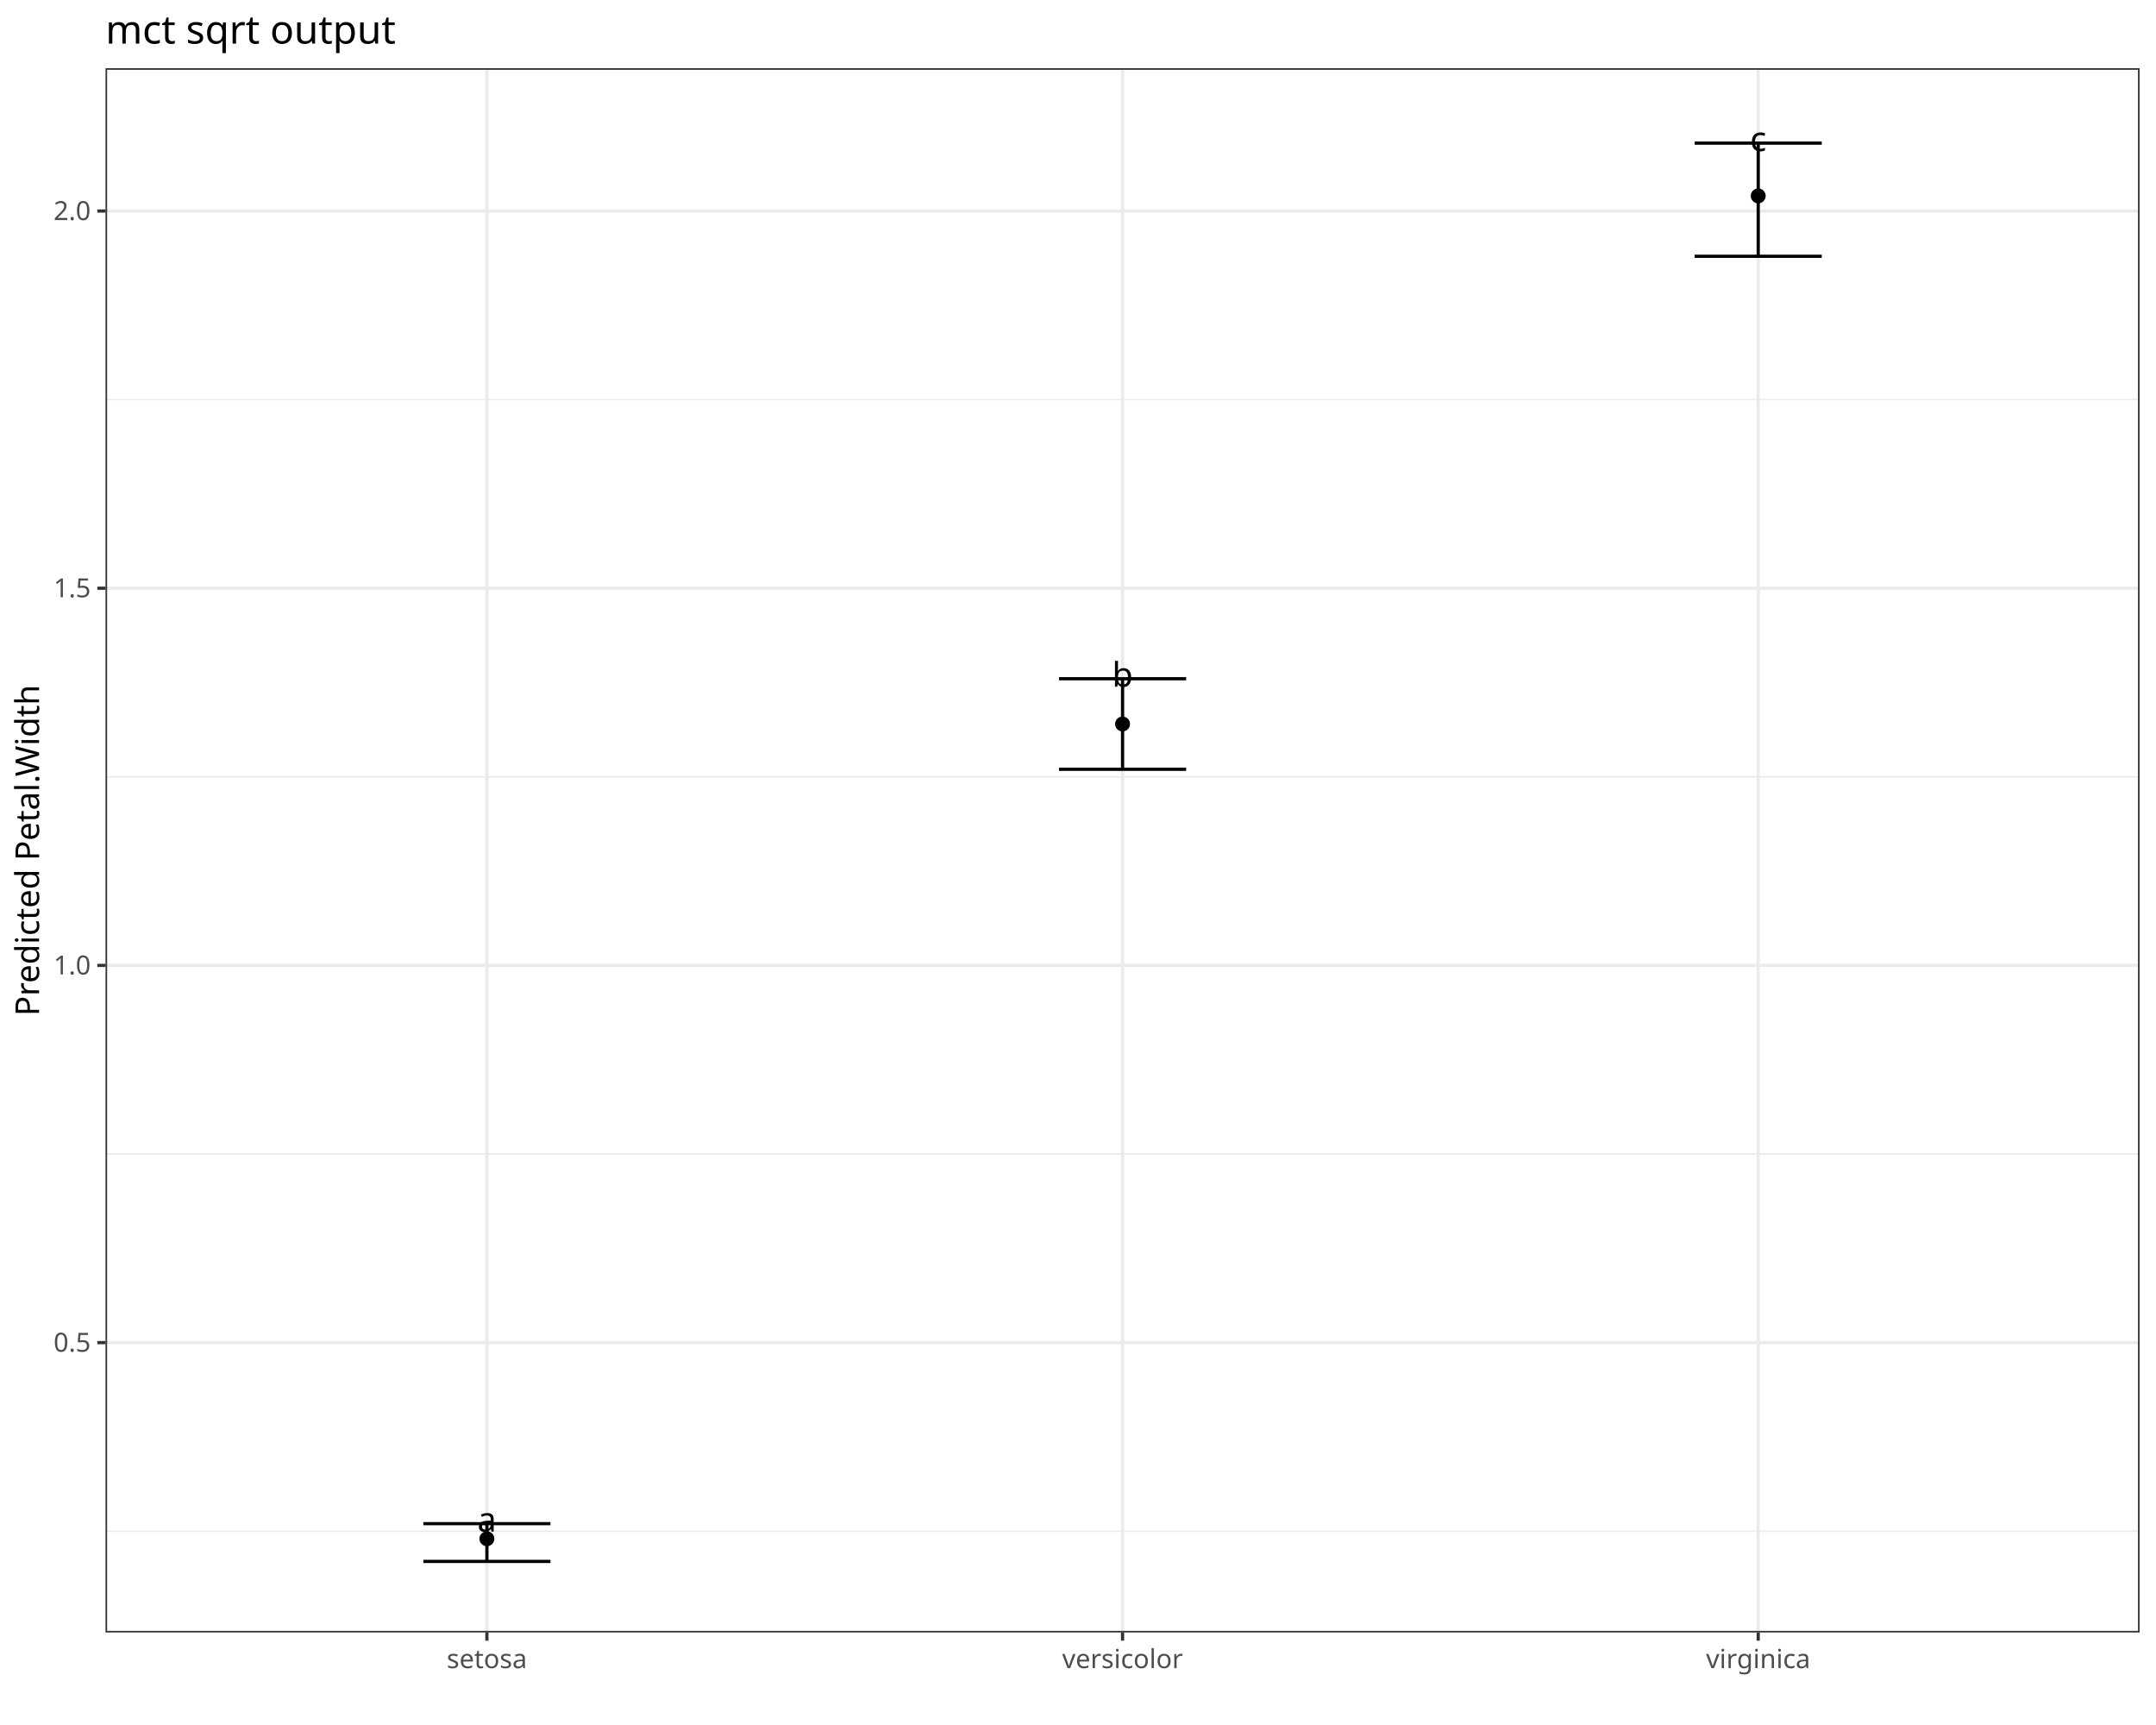
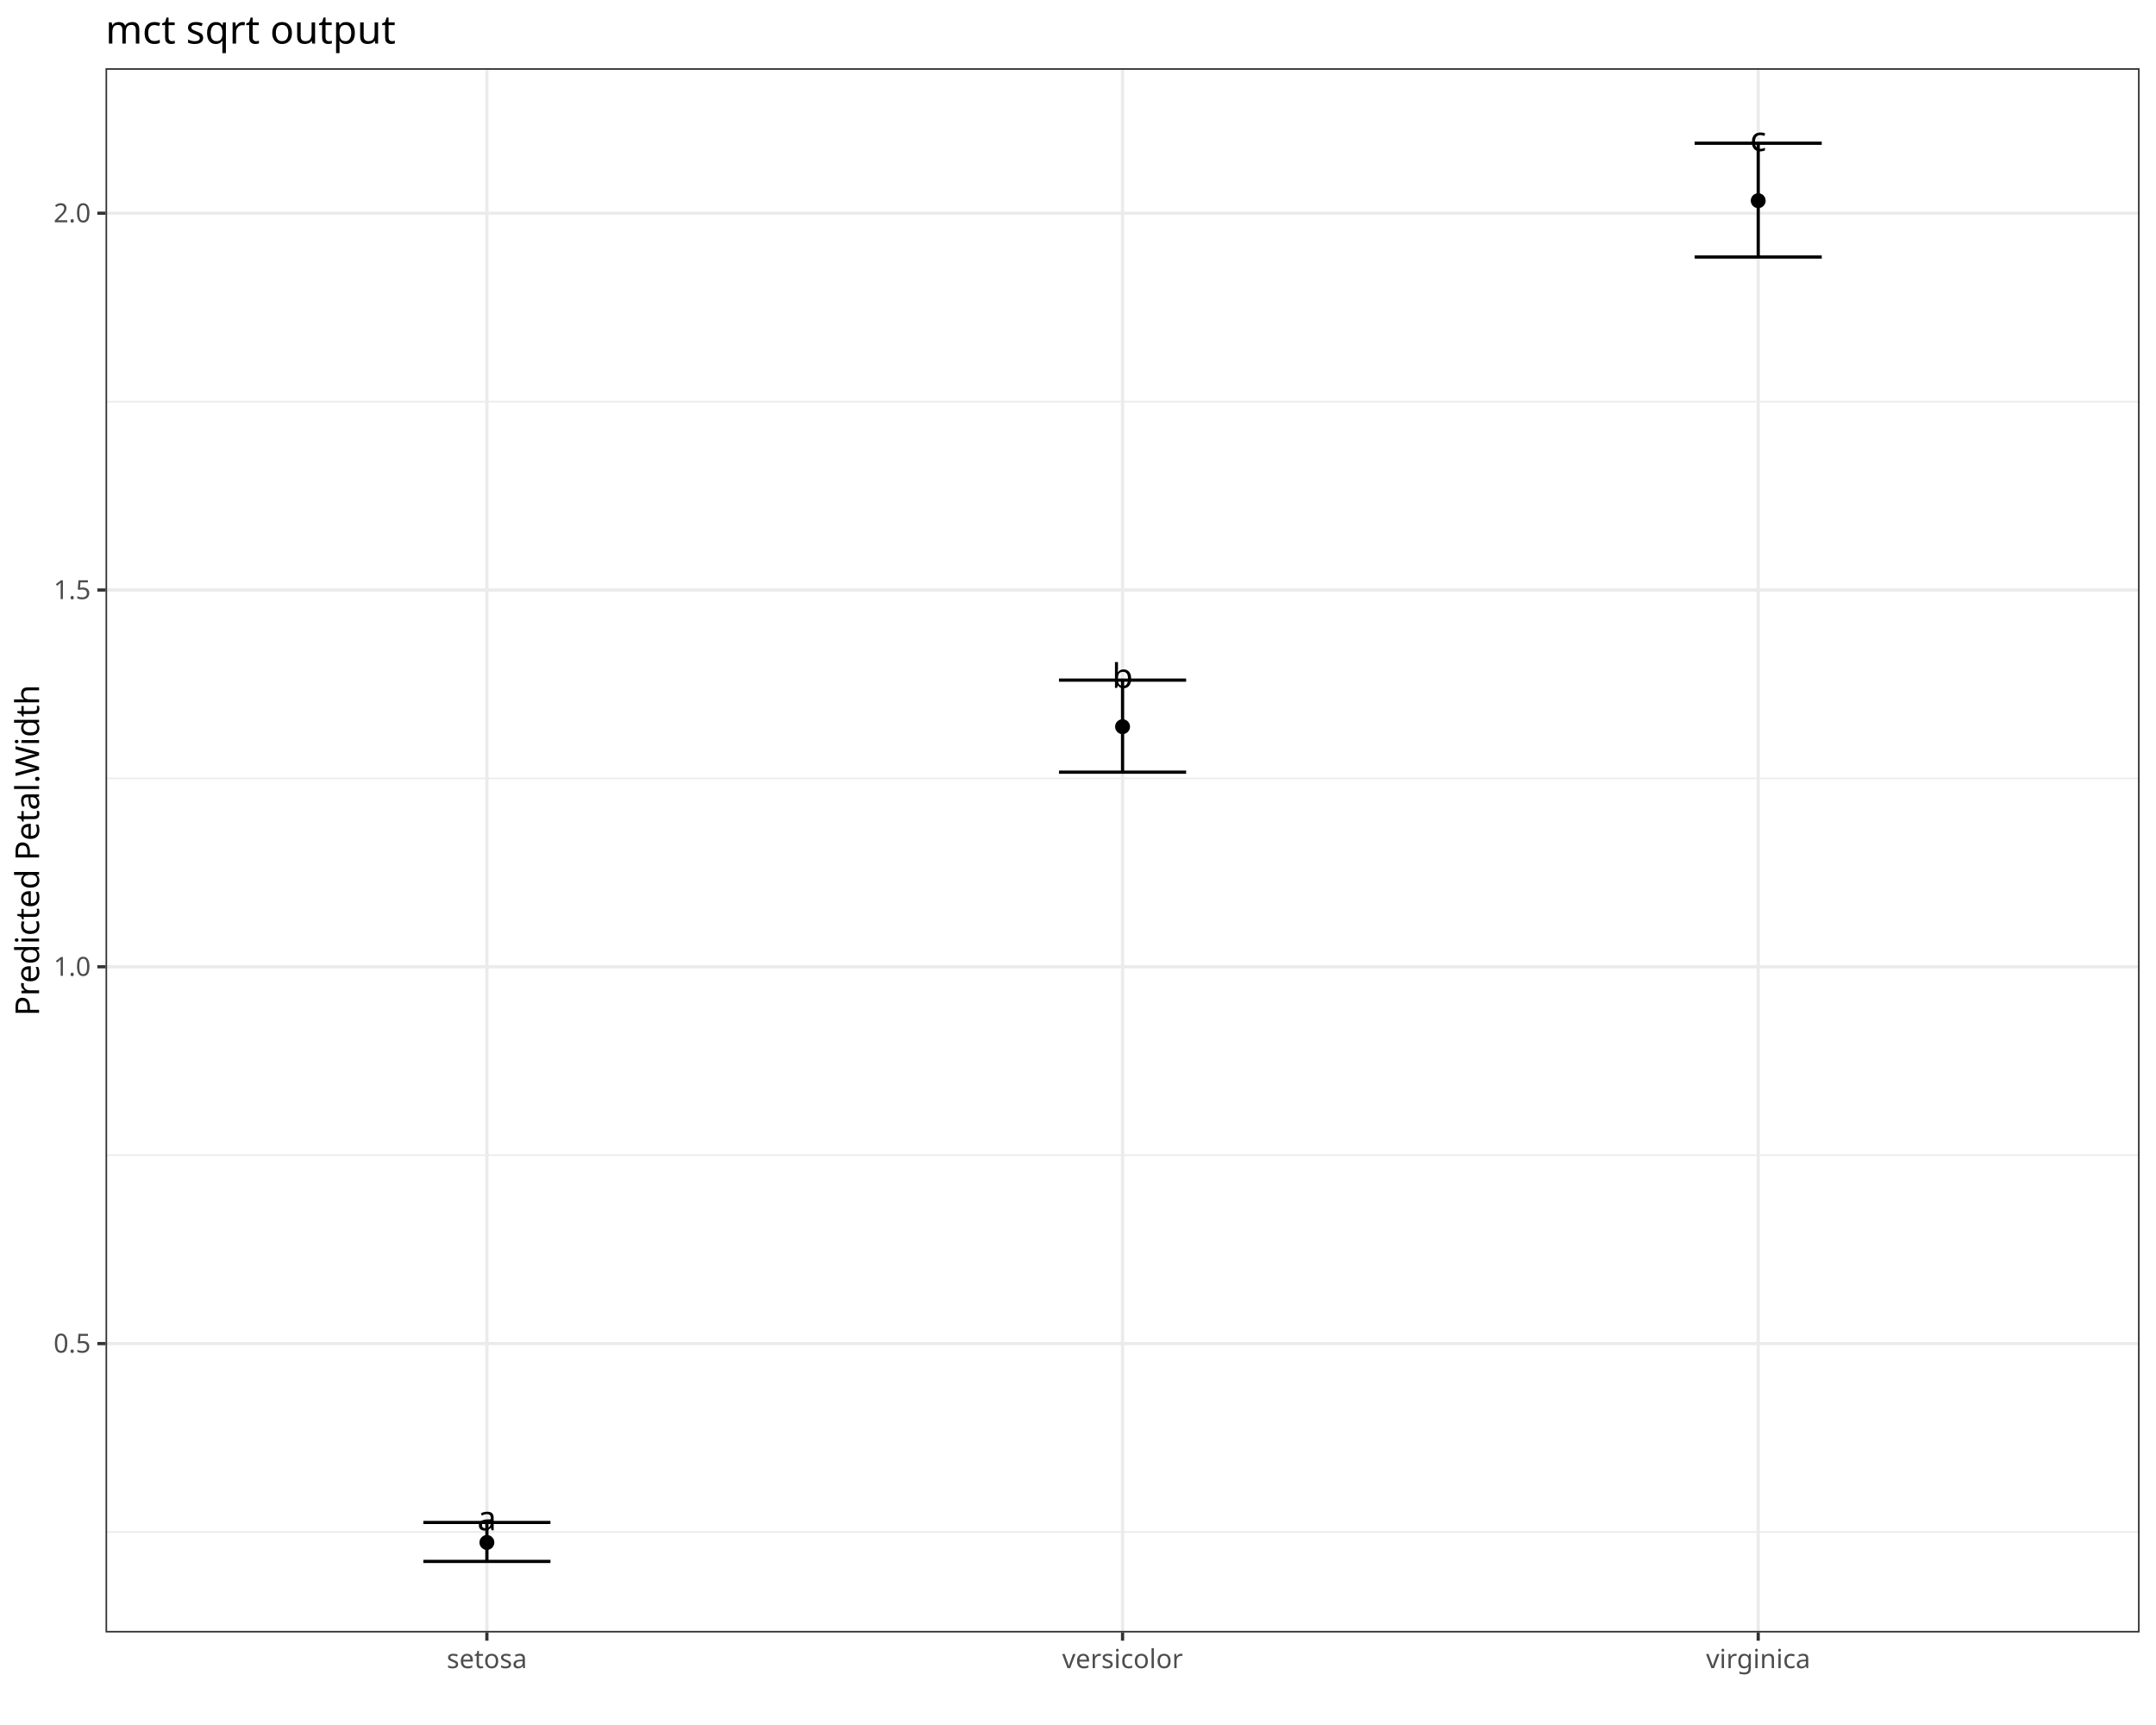
<svg xmlns="http://www.w3.org/2000/svg" class="svglite" data-engine-version="2.0" width="720.00pt" height="576.00pt" viewBox="0 0 720.00 576.00">
  <defs>
    <style type="text/css">
    .svglite line, .svglite polyline, .svglite polygon, .svglite path, .svglite rect, .svglite circle {
      fill: none;
      stroke: #000000;
      stroke-linecap: round;
      stroke-linejoin: round;
      stroke-miterlimit: 10.00;
    }
  </style>
  </defs>
  <rect width="100%" height="100%" style="stroke: none; fill: #FFFFFF;" />
  <defs>
    <clipPath id="cpMC4wMHw3MjAuMDB8MC4wMHw1NzYuMDA=">
      <rect x="0.00" y="0.00" width="720.00" height="576.00" />
    </clipPath>
  </defs>
  <g clip-path="url(#cpMC4wMHw3MjAuMDB8MC4wMHw1NzYuMDA=)">
    <rect x="0.00" y="0.00" width="720.00" height="576.00" style="stroke-width: 1.07; stroke: #FFFFFF; fill: #FFFFFF;" />
  </g>
  <defs>
    <clipPath id="cpMzUuMjR8NzE0LjUyfDIyLjc4fDU0NS4xMQ==">
      <rect x="35.24" y="22.78" width="679.28" height="522.33" />
    </clipPath>
  </defs>
  <g clip-path="url(#cpMzUuMjR8NzE0LjUyfDIyLjc4fDU0NS4xMQ==)">
    <rect x="35.24" y="22.78" width="679.28" height="522.33" style="stroke-width: 1.07; stroke: none; fill: #FFFFFF;" />
-     <polyline points="35.24,511.29 714.52,511.29 " style="stroke-width: 0.53; stroke: #EBEBEB; stroke-linecap: butt;" />
-     <polyline points="35.24,385.34 714.52,385.34 " style="stroke-width: 0.53; stroke: #EBEBEB; stroke-linecap: butt;" />
-     <polyline points="35.24,259.39 714.52,259.39 " style="stroke-width: 0.53; stroke: #EBEBEB; stroke-linecap: butt;" />
-     <polyline points="35.24,133.43 714.52,133.43 " style="stroke-width: 0.53; stroke: #EBEBEB; stroke-linecap: butt;" />
-     <polyline points="35.24,448.32 714.52,448.32 " style="stroke-width: 1.07; stroke: #EBEBEB; stroke-linecap: butt;" />
-     <polyline points="35.24,322.36 714.52,322.36 " style="stroke-width: 1.07; stroke: #EBEBEB; stroke-linecap: butt;" />
-     <polyline points="35.24,196.41 714.52,196.41 " style="stroke-width: 1.07; stroke: #EBEBEB; stroke-linecap: butt;" />
-     <polyline points="35.24,70.46 714.52,70.46 " style="stroke-width: 1.07; stroke: #EBEBEB; stroke-linecap: butt;" />
+     <polyline points="35.24,511.54 714.52,511.54 " style="stroke-width: 0.53; stroke: #EBEBEB; stroke-linecap: butt;" />
+     <polyline points="35.24,385.73 714.52,385.73 " style="stroke-width: 0.53; stroke: #EBEBEB; stroke-linecap: butt;" />
+     <polyline points="35.24,259.92 714.52,259.92 " style="stroke-width: 0.53; stroke: #EBEBEB; stroke-linecap: butt;" />
+     <polyline points="35.24,134.11 714.52,134.11 " style="stroke-width: 0.53; stroke: #EBEBEB; stroke-linecap: butt;" />
+     <polyline points="35.24,448.64 714.52,448.64 " style="stroke-width: 1.07; stroke: #EBEBEB; stroke-linecap: butt;" />
+     <polyline points="35.24,322.82 714.52,322.82 " style="stroke-width: 1.07; stroke: #EBEBEB; stroke-linecap: butt;" />
+     <polyline points="35.24,197.01 714.52,197.01 " style="stroke-width: 1.07; stroke: #EBEBEB; stroke-linecap: butt;" />
+     <polyline points="35.24,71.20 714.52,71.20 " style="stroke-width: 1.07; stroke: #EBEBEB; stroke-linecap: butt;" />
    <polyline points="162.60,545.11 162.60,22.78 " style="stroke-width: 1.07; stroke: #EBEBEB; stroke-linecap: butt;" />
    <polyline points="374.88,545.11 374.88,22.78 " style="stroke-width: 1.07; stroke: #EBEBEB; stroke-linecap: butt;" />
    <polyline points="587.16,545.11 587.16,22.78 " style="stroke-width: 1.07; stroke: #EBEBEB; stroke-linecap: butt;" />
-     <circle cx="162.60" cy="513.81" r="2.49" style="stroke-width: 0.71; stroke: none; fill: #000000;" />
-     <circle cx="374.88" cy="241.75" r="2.49" style="stroke-width: 0.71; stroke: none; fill: #000000;" />
-     <circle cx="587.16" cy="65.42" r="2.49" style="stroke-width: 0.71; stroke: none; fill: #000000;" />
-     <polyline points="141.38,508.77 183.83,508.77 " style="stroke-width: 1.07; stroke-linecap: butt;" />
-     <polyline points="162.60,508.77 162.60,521.37 " style="stroke-width: 1.07; stroke-linecap: butt;" />
+     <circle cx="162.60" cy="515.05" r="2.49" style="stroke-width: 0.71; stroke: none; fill: #000000;" />
+     <circle cx="374.88" cy="242.65" r="2.49" style="stroke-width: 0.71; stroke: none; fill: #000000;" />
+     <circle cx="587.16" cy="67.01" r="2.49" style="stroke-width: 0.71; stroke: none; fill: #000000;" />
+     <polyline points="141.38,508.37 183.83,508.37 " style="stroke-width: 1.07; stroke-linecap: butt;" />
+     <polyline points="162.60,508.37 162.60,521.37 " style="stroke-width: 1.07; stroke-linecap: butt;" />
    <polyline points="141.38,521.37 183.83,521.37 " style="stroke-width: 1.07; stroke-linecap: butt;" />
-     <polyline points="353.65,226.64 396.11,226.64 " style="stroke-width: 1.07; stroke-linecap: butt;" />
-     <polyline points="374.88,226.64 374.88,256.87 " style="stroke-width: 1.07; stroke-linecap: butt;" />
-     <polyline points="353.65,256.87 396.11,256.87 " style="stroke-width: 1.07; stroke-linecap: butt;" />
-     <polyline points="565.93,47.79 608.38,47.79 " style="stroke-width: 1.07; stroke-linecap: butt;" />
-     <polyline points="587.16,47.79 587.16,85.57 " style="stroke-width: 1.07; stroke-linecap: butt;" />
-     <polyline points="565.93,85.57 608.38,85.57 " style="stroke-width: 1.07; stroke-linecap: butt;" />
-     <text x="162.60" y="511.43" text-anchor="middle" style="font-size: 11.38px; font-family: sans;" textLength="6.33px" lengthAdjust="spacingAndGlyphs">a</text>
-     <text x="374.88" y="229.30" text-anchor="middle" style="font-size: 11.38px; font-family: sans;" textLength="6.33px" lengthAdjust="spacingAndGlyphs">b</text>
+     <polyline points="353.65,227.10 396.11,227.10 " style="stroke-width: 1.07; stroke-linecap: butt;" />
+     <polyline points="374.88,227.10 374.88,257.83 " style="stroke-width: 1.07; stroke-linecap: butt;" />
+     <polyline points="353.65,257.83 396.11,257.83 " style="stroke-width: 1.07; stroke-linecap: butt;" />
+     <polyline points="565.93,47.83 608.38,47.83 " style="stroke-width: 1.07; stroke-linecap: butt;" />
+     <polyline points="587.16,47.83 587.16,85.83 " style="stroke-width: 1.07; stroke-linecap: butt;" />
+     <polyline points="565.93,85.83 608.38,85.83 " style="stroke-width: 1.07; stroke-linecap: butt;" />
+     <text x="162.60" y="510.98" text-anchor="middle" style="font-size: 11.38px; font-family: sans;" textLength="6.33px" lengthAdjust="spacingAndGlyphs">a</text>
+     <text x="374.88" y="229.72" text-anchor="middle" style="font-size: 11.38px; font-family: sans;" textLength="6.33px" lengthAdjust="spacingAndGlyphs">b</text>
    <text x="587.16" y="50.44" text-anchor="middle" style="font-size: 11.38px; font-family: sans;" textLength="5.70px" lengthAdjust="spacingAndGlyphs">c</text>
    <rect x="35.24" y="22.78" width="679.28" height="522.33" style="stroke-width: 1.07; stroke: #333333;" />
  </g>
  <g clip-path="url(#cpMC4wMHw3MjAuMDB8MC4wMHw1NzYuMDA=)">
-     <text x="30.31" y="451.35" text-anchor="end" style="font-size: 8.80px; fill: #4D4D4D; font-family: sans;" textLength="12.23px" lengthAdjust="spacingAndGlyphs">0.5</text>
-     <text x="30.31" y="325.39" text-anchor="end" style="font-size: 8.80px; fill: #4D4D4D; font-family: sans;" textLength="12.23px" lengthAdjust="spacingAndGlyphs">1.0</text>
-     <text x="30.31" y="199.44" text-anchor="end" style="font-size: 8.80px; fill: #4D4D4D; font-family: sans;" textLength="12.23px" lengthAdjust="spacingAndGlyphs">1.5</text>
-     <text x="30.31" y="73.48" text-anchor="end" style="font-size: 8.80px; fill: #4D4D4D; font-family: sans;" textLength="12.23px" lengthAdjust="spacingAndGlyphs">2.0</text>
-     <polyline points="32.50,448.32 35.24,448.32 " style="stroke-width: 1.07; stroke: #333333; stroke-linecap: butt;" />
-     <polyline points="32.50,322.36 35.24,322.36 " style="stroke-width: 1.07; stroke: #333333; stroke-linecap: butt;" />
-     <polyline points="32.50,196.41 35.24,196.41 " style="stroke-width: 1.07; stroke: #333333; stroke-linecap: butt;" />
-     <polyline points="32.50,70.46 35.24,70.46 " style="stroke-width: 1.07; stroke: #333333; stroke-linecap: butt;" />
+     <text x="30.31" y="451.66" text-anchor="end" style="font-size: 8.80px; fill: #4D4D4D; font-family: sans;" textLength="12.23px" lengthAdjust="spacingAndGlyphs">0.5</text>
+     <text x="30.31" y="325.85" text-anchor="end" style="font-size: 8.80px; fill: #4D4D4D; font-family: sans;" textLength="12.23px" lengthAdjust="spacingAndGlyphs">1.0</text>
+     <text x="30.31" y="200.04" text-anchor="end" style="font-size: 8.80px; fill: #4D4D4D; font-family: sans;" textLength="12.23px" lengthAdjust="spacingAndGlyphs">1.5</text>
+     <text x="30.31" y="74.23" text-anchor="end" style="font-size: 8.80px; fill: #4D4D4D; font-family: sans;" textLength="12.23px" lengthAdjust="spacingAndGlyphs">2.0</text>
+     <polyline points="32.50,448.64 35.24,448.64 " style="stroke-width: 1.07; stroke: #333333; stroke-linecap: butt;" />
+     <polyline points="32.50,322.82 35.24,322.82 " style="stroke-width: 1.07; stroke: #333333; stroke-linecap: butt;" />
+     <polyline points="32.50,197.01 35.24,197.01 " style="stroke-width: 1.07; stroke: #333333; stroke-linecap: butt;" />
+     <polyline points="32.50,71.20 35.24,71.20 " style="stroke-width: 1.07; stroke: #333333; stroke-linecap: butt;" />
    <polyline points="162.60,547.85 162.60,545.11 " style="stroke-width: 1.07; stroke: #333333; stroke-linecap: butt;" />
    <polyline points="374.88,547.85 374.88,545.11 " style="stroke-width: 1.07; stroke: #333333; stroke-linecap: butt;" />
    <polyline points="587.16,547.85 587.16,545.11 " style="stroke-width: 1.07; stroke: #333333; stroke-linecap: butt;" />
    <text x="162.60" y="557.01" text-anchor="middle" style="font-size: 8.80px; fill: #4D4D4D; font-family: sans;" textLength="25.94px" lengthAdjust="spacingAndGlyphs">setosa</text>
    <text x="374.88" y="557.01" text-anchor="middle" style="font-size: 8.80px; fill: #4D4D4D; font-family: sans;" textLength="37.66px" lengthAdjust="spacingAndGlyphs">versicolor</text>
    <text x="587.16" y="557.01" text-anchor="middle" style="font-size: 8.80px; fill: #4D4D4D; font-family: sans;" textLength="32.28px" lengthAdjust="spacingAndGlyphs">virginica</text>
    <text transform="translate(13.05,283.95) rotate(-90)" text-anchor="middle" style="font-size: 11.00px; font-family: sans;" textLength="105.78px" lengthAdjust="spacingAndGlyphs">Predicted Petal.Width</text>
    <text x="35.24" y="14.56" style="font-size: 13.20px; font-family: sans;" textLength="87.32px" lengthAdjust="spacingAndGlyphs">mct sqrt output</text>
  </g>
</svg>
